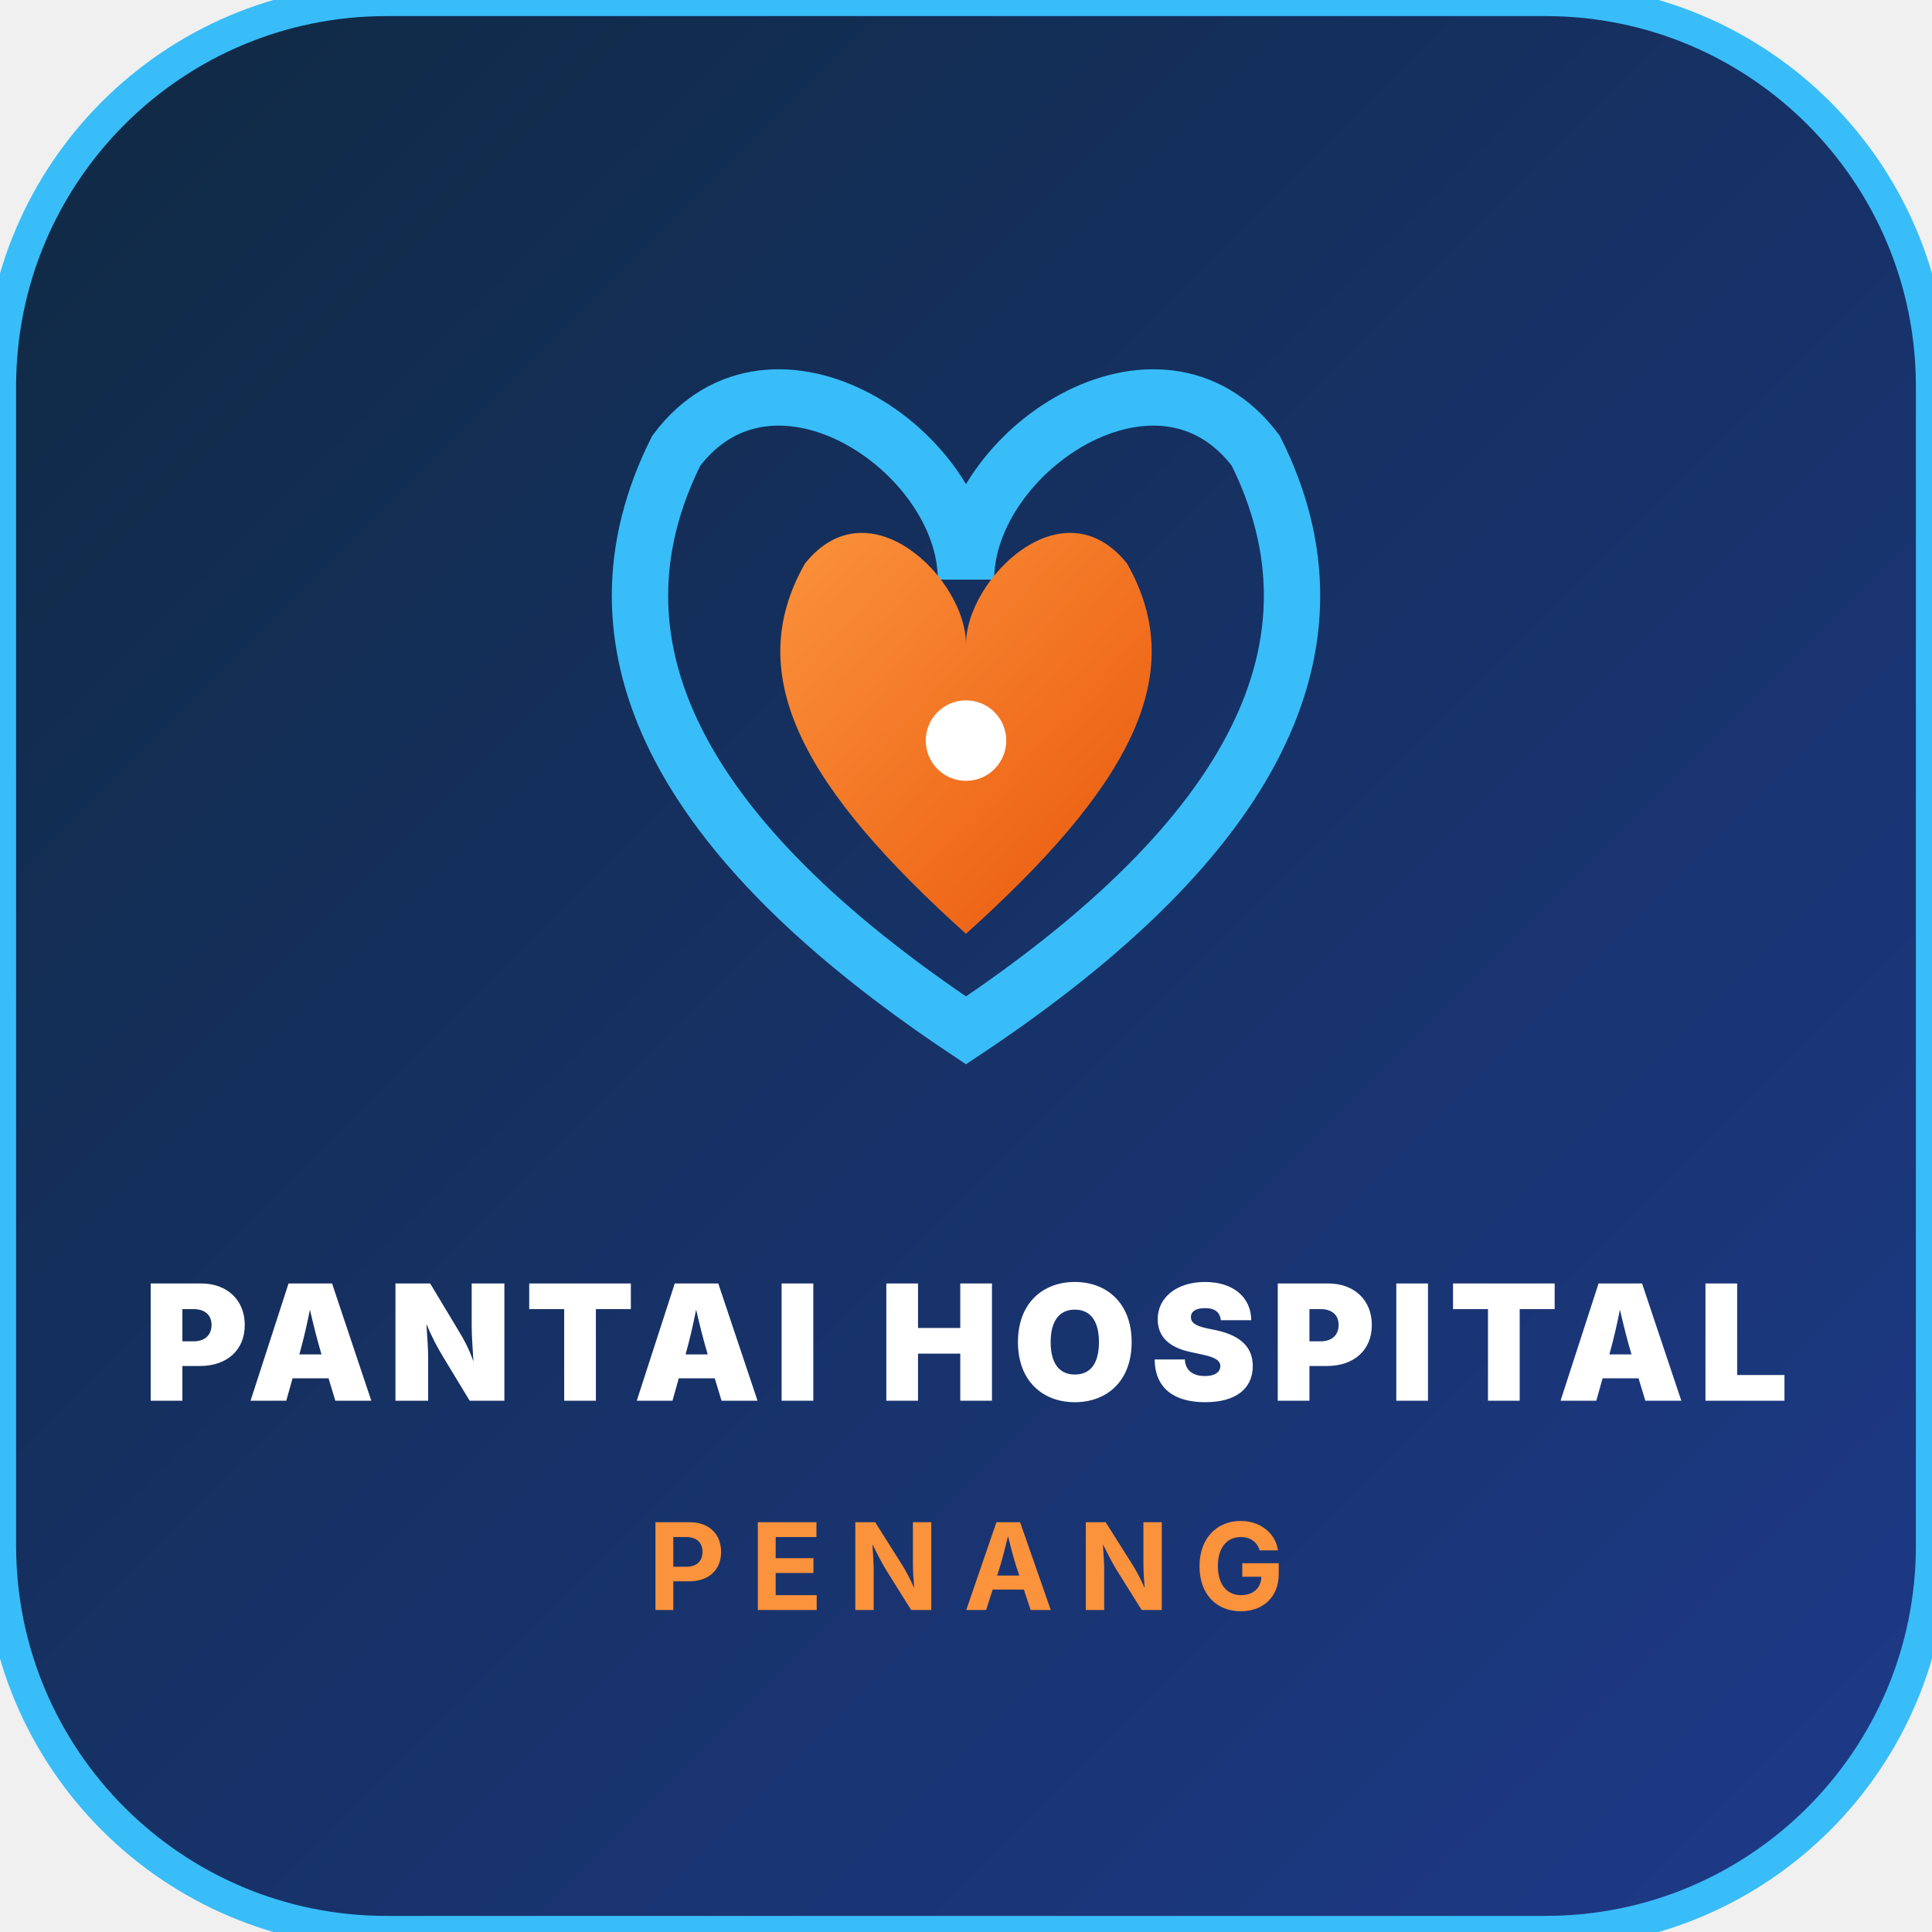
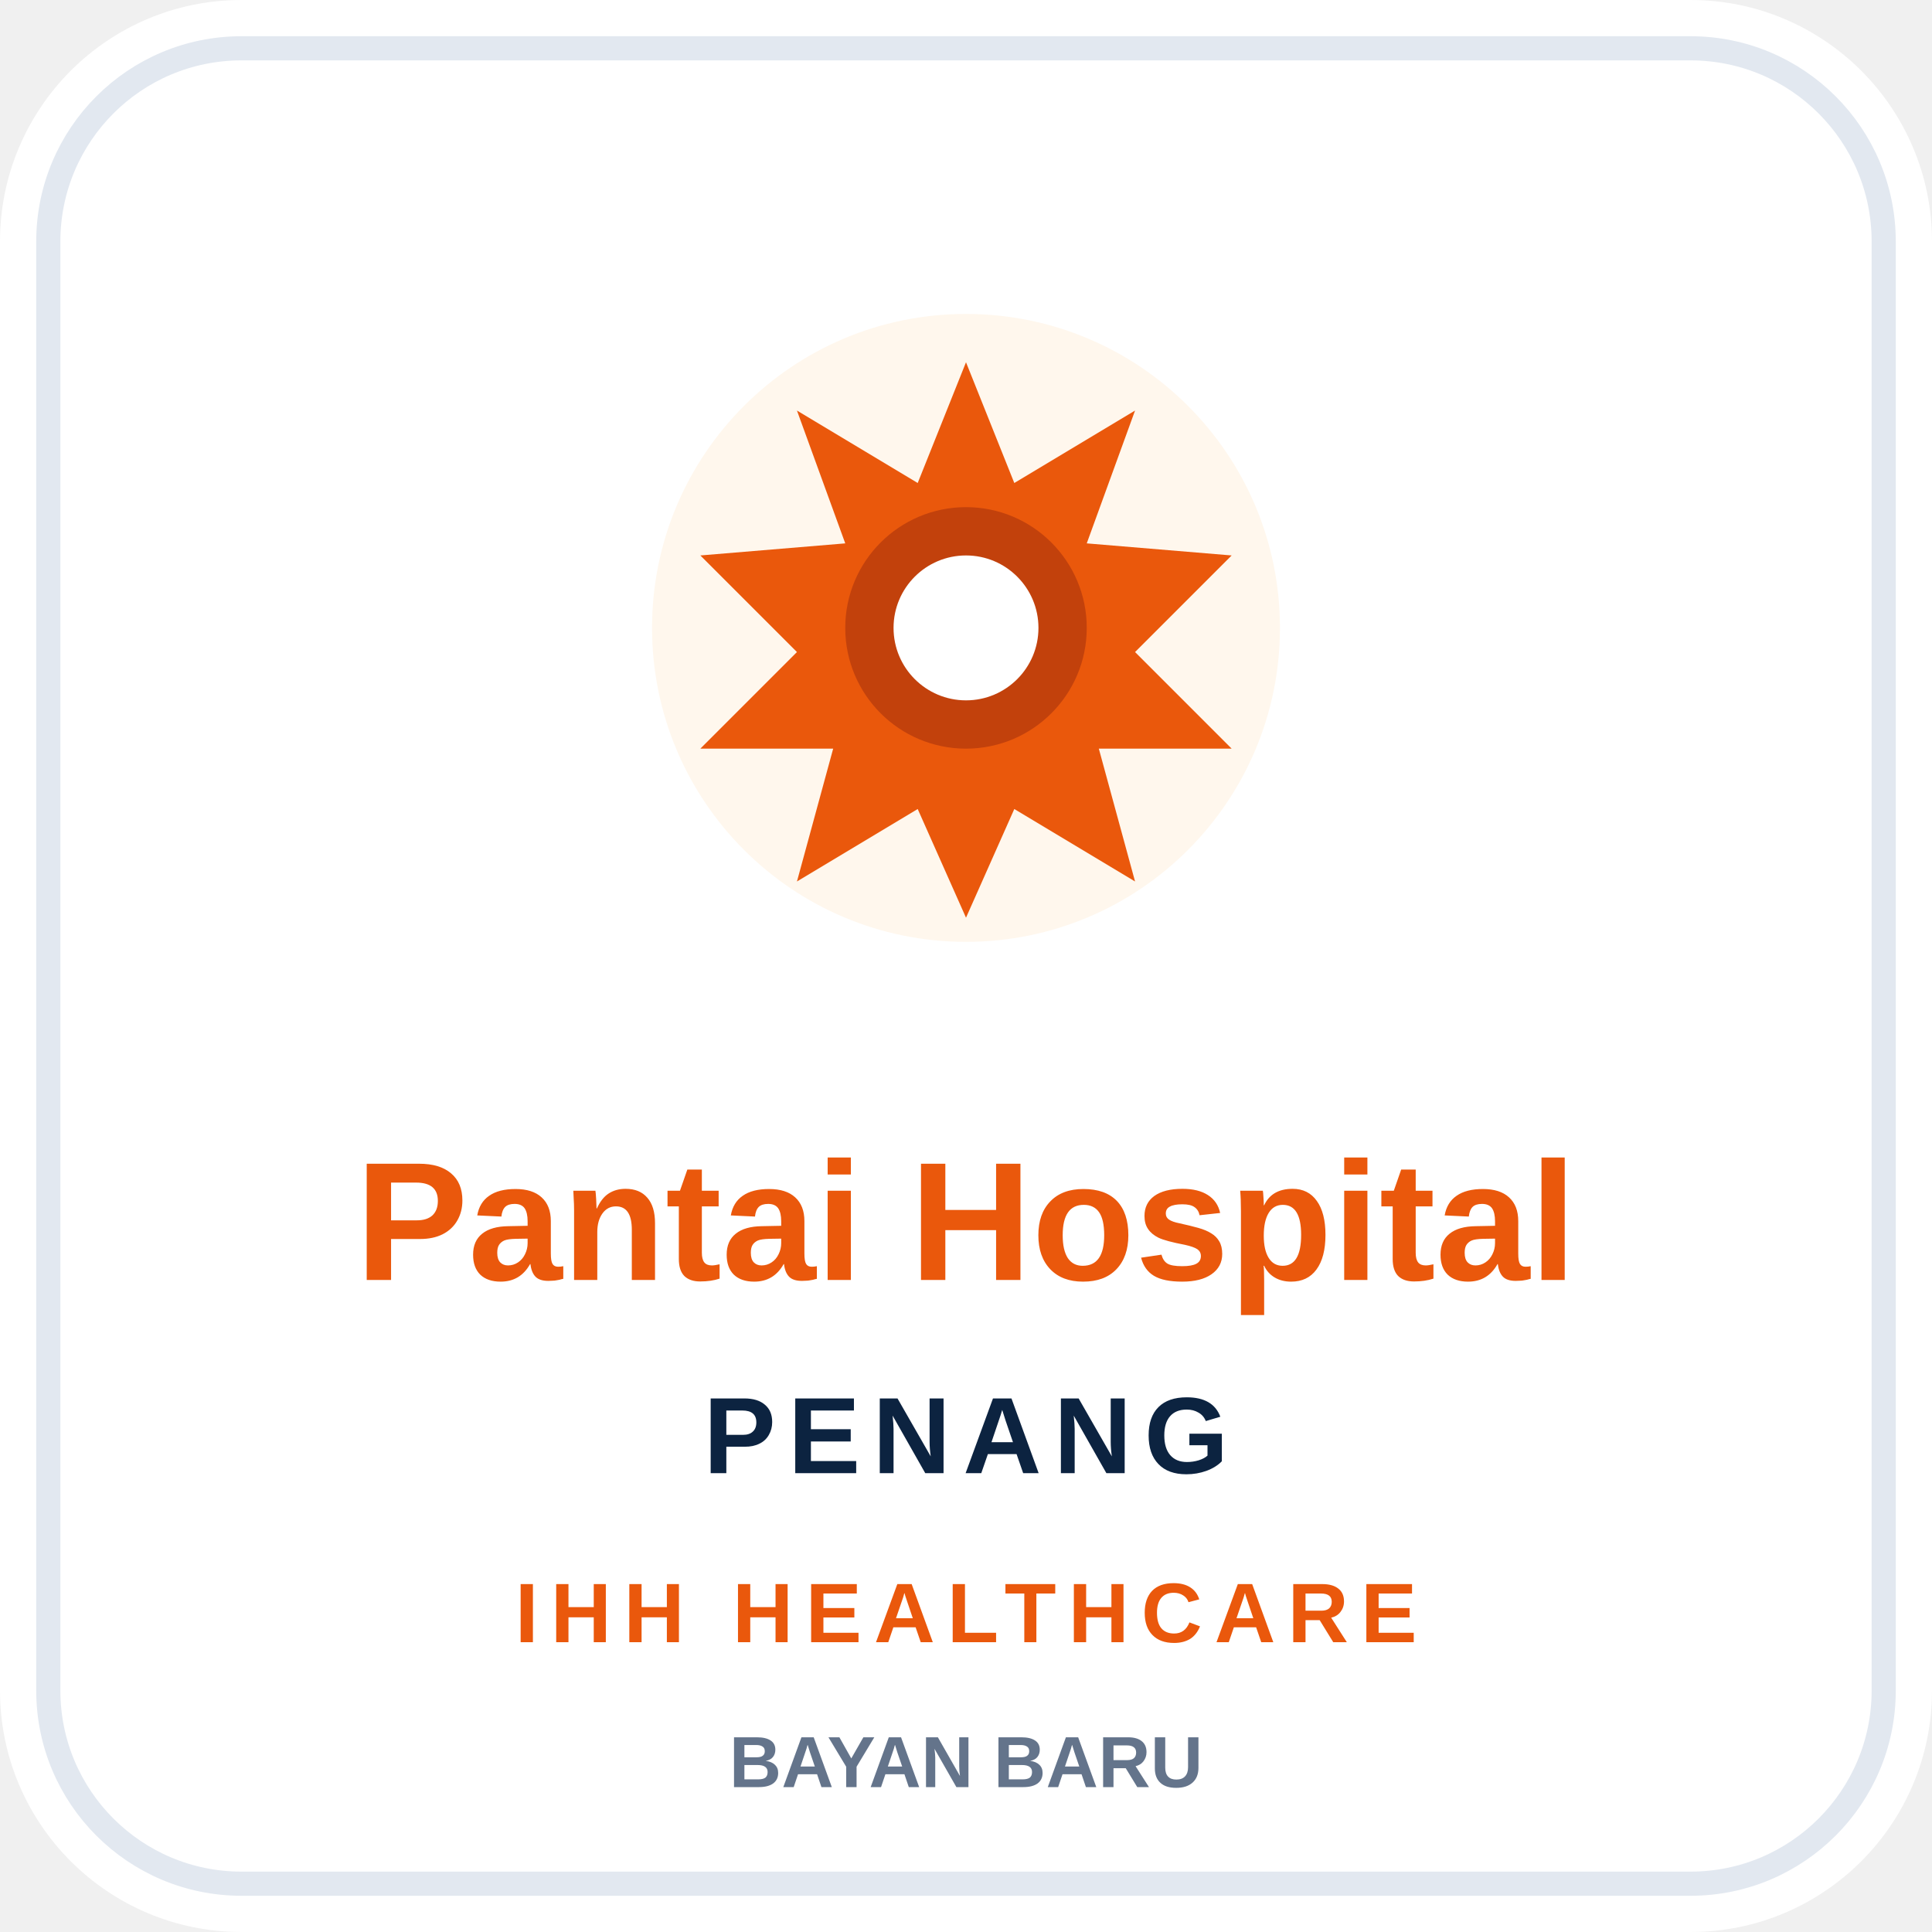
- <svg xmlns="http://www.w3.org/2000/svg" viewBox="0 0 120 120" width="120" height="120">
-   <defs>
-     <linearGradient id="pantaiBg" x1="0%" y1="0%" x2="100%" y2="100%">
-       <stop offset="0%" stop-color="#0F2942" />
-       <stop offset="100%" stop-color="#1E3A8A" />
-     </linearGradient>
-     <linearGradient id="pantaiOrange" x1="0%" y1="0%" x2="100%" y2="100%">
-       <stop offset="0%" stop-color="#FB923C" />
-       <stop offset="100%" stop-color="#EA580C" />
-     </linearGradient>
-   </defs>
-   <rect width="120" height="120" rx="24" fill="url(#pantaiBg)" stroke="#38BDF8" stroke-width="2" />
-   <g transform="translate(60, 46)">
-     <path d="M 0 18 C -18 6, -24 -6, -18 -18 C -12 -26, 0 -18, 0 -10 C 0 -18, 12 -26, 18 -18 C 24 -6, 18 6, 0 18 Z" fill="none" stroke="#38BDF8" stroke-width="3.5" />
-     <path d="M 0 12 C -10 3, -14 -4, -10 -11 C -6 -16, 0 -10, 0 -6 C 0 -10, 6 -16, 10 -11 C 14 -4, 10 3, 0 12 Z" fill="url(#pantaiOrange)" />
-     <circle cx="0" cy="0" r="2.5" fill="#FFF" />
+ <svg xmlns="http://www.w3.org/2000/svg" viewBox="0 0 160 160" width="160" height="160">
+   <rect width="160" height="160" rx="20" fill="#FFFFFF" />
+   <rect x="4" y="4" width="152" height="152" rx="16" fill="none" stroke="#E2E8F0" stroke-width="2" />
+   <g transform="translate(80, 52)">
+     <circle cx="0" cy="0" r="26" fill="#FFF7ED" />
+     <path d="M 0 -22 L 4 -12 L 14 -18 L 10 -7 L 22 -6 L 14 2 L 22 10 L 11 10 L 14 21 L 4 15 L 0 24 L -4 15 L -14 21 L -11 10 L -22 10 L -14 2 L -22 -6 L -10 -7 L -14 -18 L -4 -12 Z" fill="#EA580C" />
+     <circle cx="0" cy="0" r="10" fill="#C2410C" />
+     <circle cx="0" cy="0" r="6" fill="#FFFFFF" />
  </g>
-   <text x="60" y="87" font-family="system-ui, -apple-system, sans-serif" font-size="10" font-weight="900" fill="#FFFFFF" text-anchor="middle" letter-spacing="0.8">PANTAI HOSPITAL</text>
-   <text x="60" y="100" font-family="system-ui, -apple-system, sans-serif" font-size="7.5" font-weight="700" fill="#FB923C" text-anchor="middle" letter-spacing="1.5">PENANG</text>
+   <text x="80" y="106" font-family="Arial, sans-serif" font-size="14" font-weight="900" fill="#EA580C" text-anchor="middle">Pantai Hospital</text>
+   <text x="80" y="122" font-family="Arial, sans-serif" font-size="9" font-weight="800" fill="#0C2340" text-anchor="middle" letter-spacing="1">PENANG</text>
+   <text x="80" y="136" font-family="Arial, sans-serif" font-size="7" font-weight="800" fill="#EA580C" text-anchor="middle" letter-spacing="1">IHH HEALTHCARE</text>
+   <text x="80" y="148" font-family="Arial, sans-serif" font-size="6" font-weight="600" fill="#64748B" text-anchor="middle">BAYAN BARU</text>
</svg>
